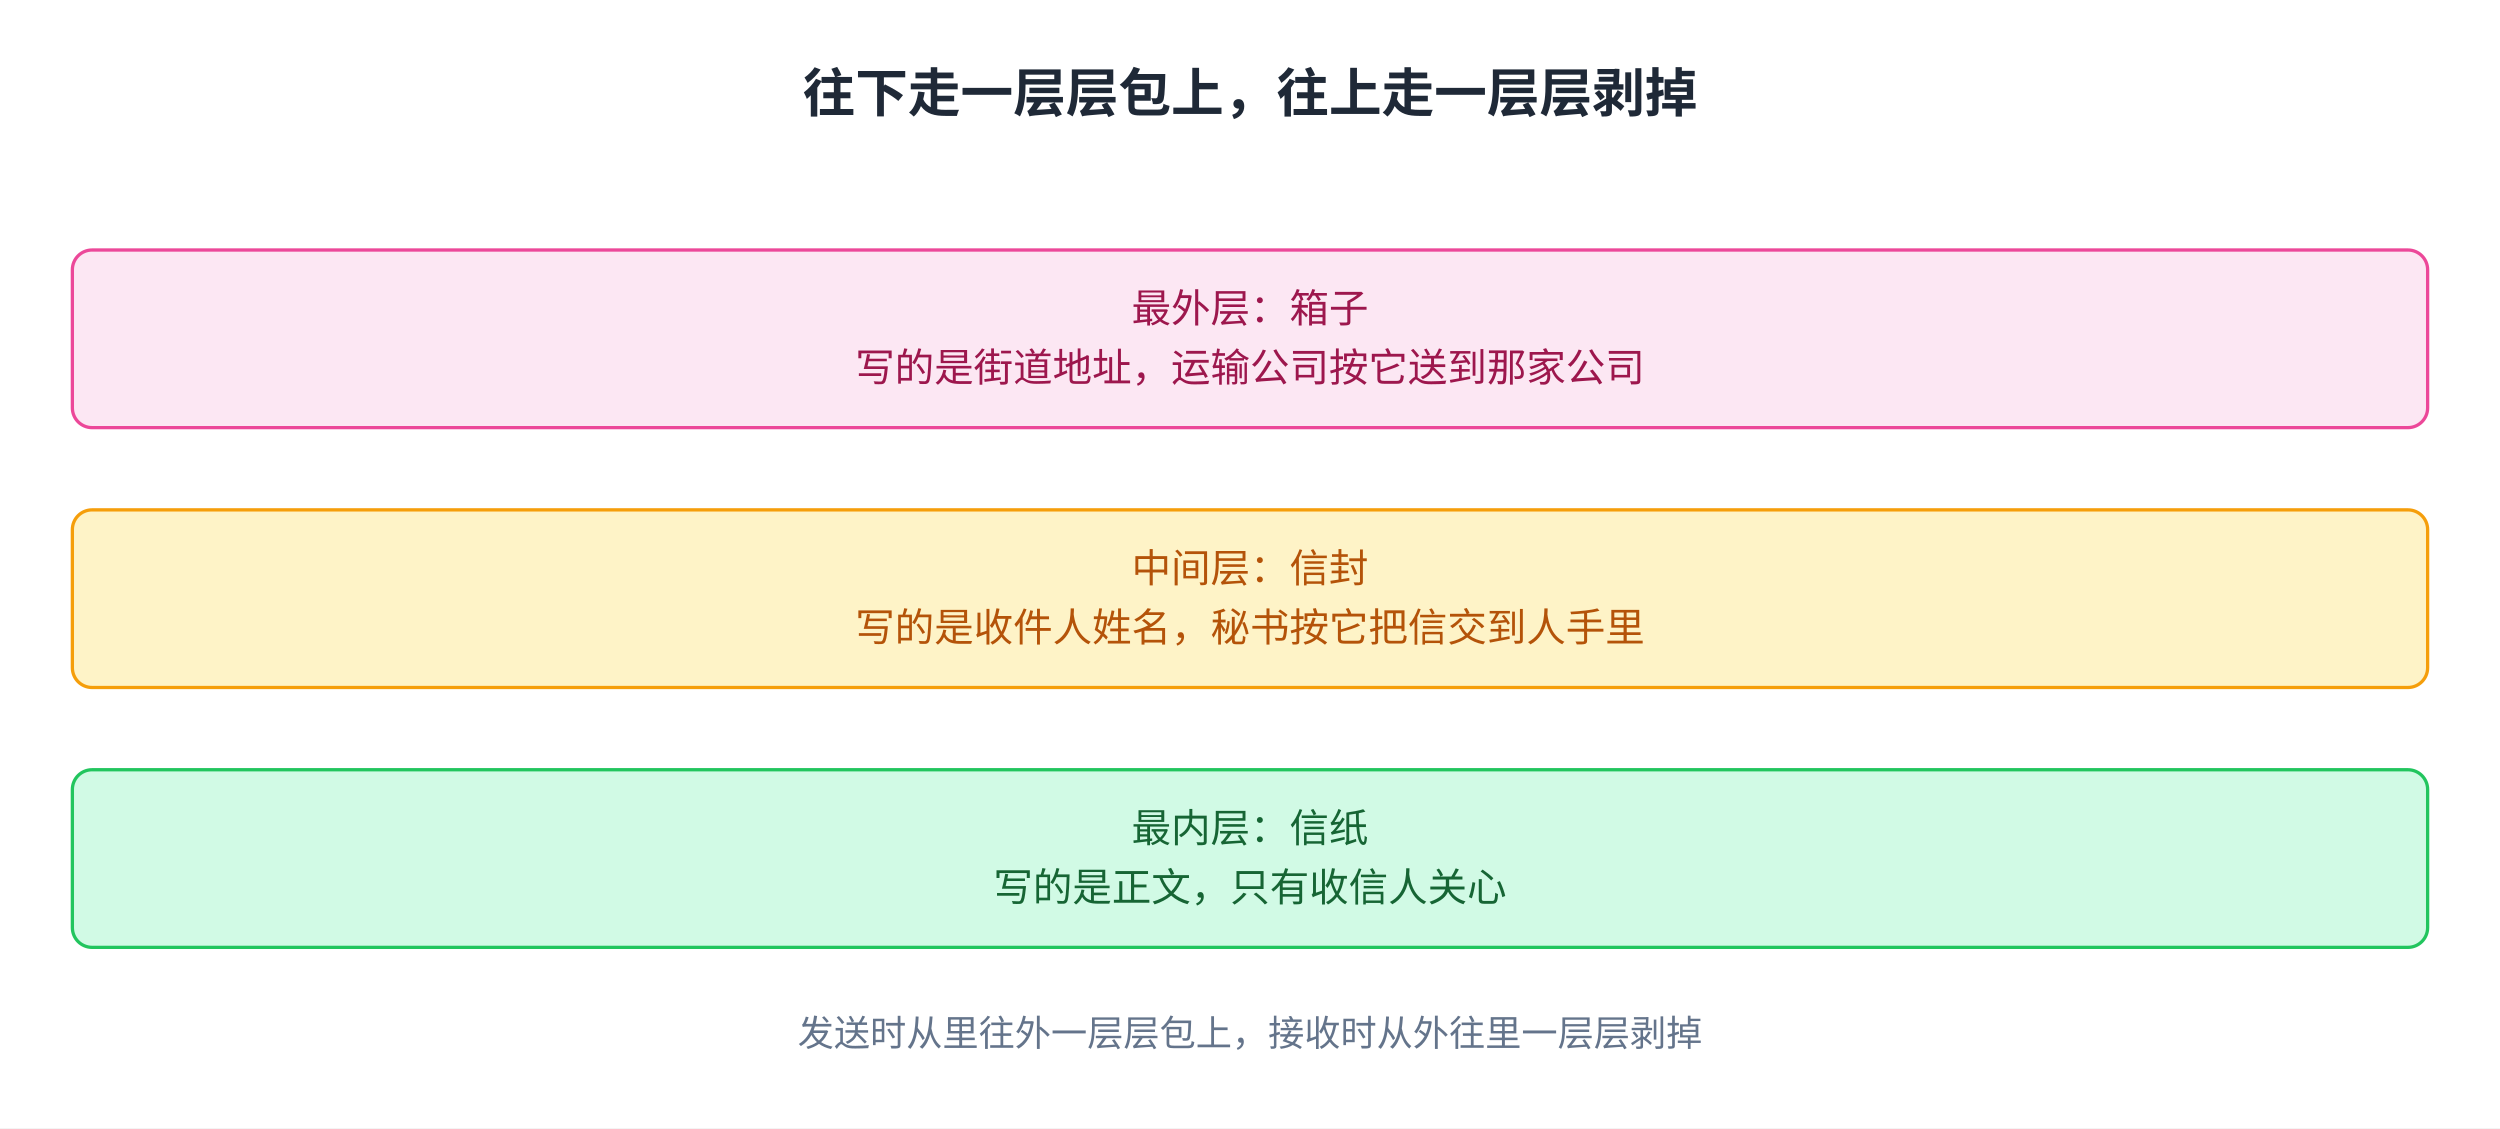
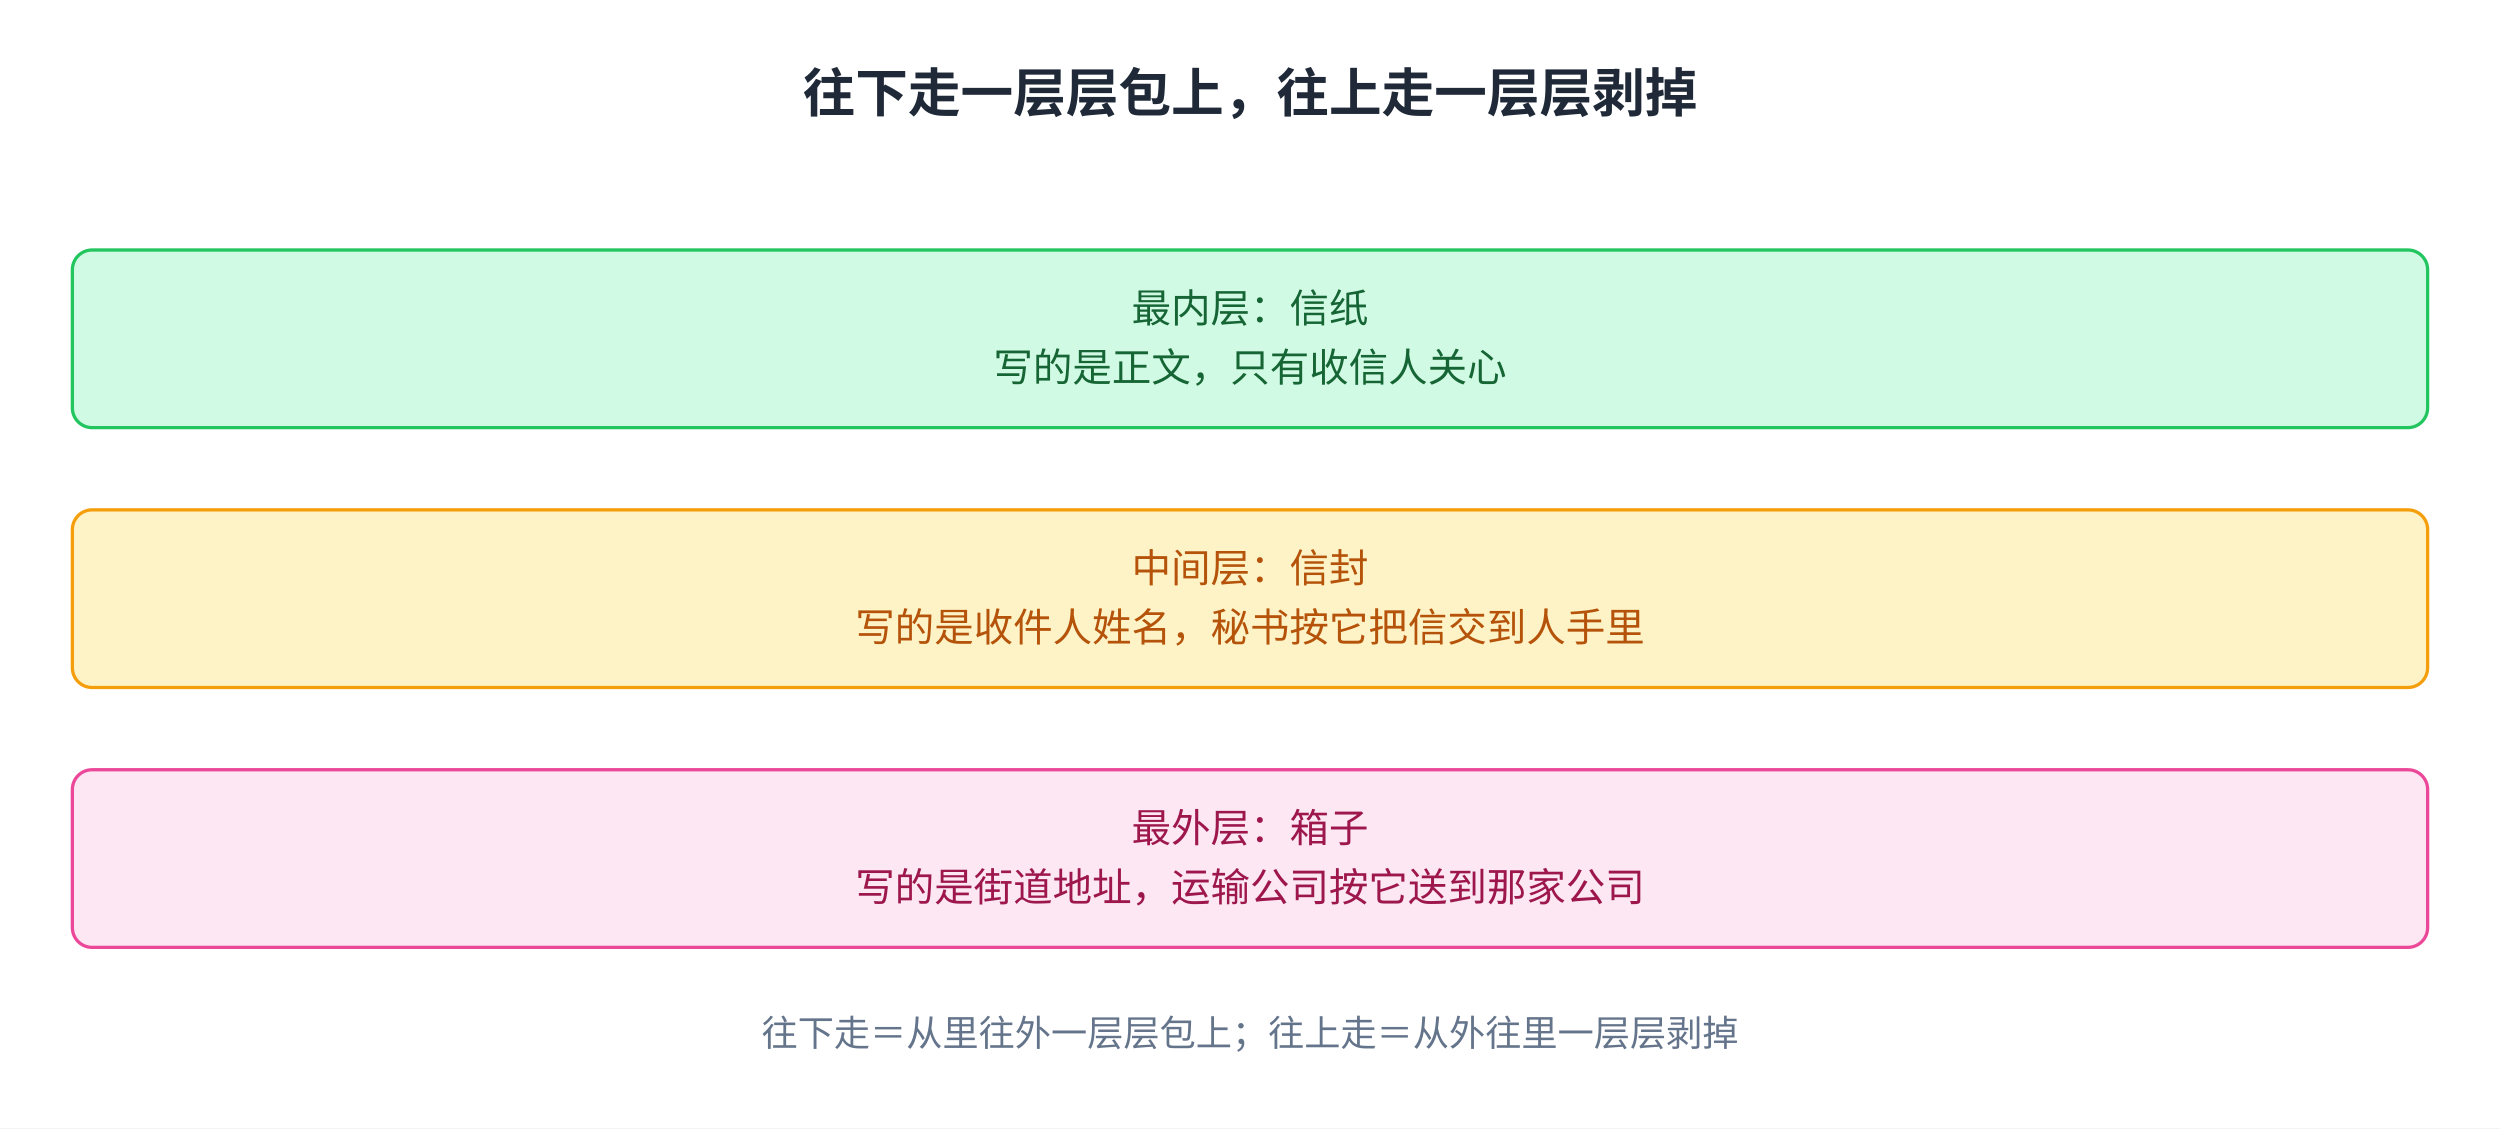
<svg xmlns="http://www.w3.org/2000/svg" viewBox="0 0 760 343" width="760" height="343" role="img" aria-labelledby="fig-headers-4-title fig-headers-4-desc">
  <defs>
    <style>
      text { font-family: 'PingFang SC', 'Microsoft YaHei', 'Noto Sans CJK SC', system-ui, sans-serif; }
    </style>
  </defs>
  <rect x="0" y="0" width="760" height="343" fill="#ffffff" />
  <text x="380" y="34" font-size="16" font-weight="600" fill="#1f2937" text-anchor="middle">往下走一层层包上，往上走一层层剥掉</text>
-   <rect x="22" y="76" width="716" height="54" rx="6" fill="#fce7f3" stroke="#ec4899" />
-   <text x="380" y="98" font-size="12" fill="#9d174d" text-anchor="middle">最外层：箱子</text>
-   <text x="380" y="116" font-size="12" fill="#9d174d" text-anchor="middle">写的是街道地址，运输公司按它送到那家公司</text>
+   <rect x="22" y="76" width="716" height="54" rx="6" fill="#d1fae5" stroke="#22c55e" />
+   <text x="380" y="98" font-size="12" fill="#166534" text-anchor="middle">最内层：信纸</text>
+   <text x="380" y="116" font-size="12" fill="#166534" text-anchor="middle">写的是正文，只有收信人关心</text>
  <rect x="22" y="155" width="716" height="54" rx="6" fill="#fef3c7" stroke="#f59e0b" />
  <text x="380" y="177" font-size="12" fill="#b45309" text-anchor="middle">中间层：信封</text>
  <text x="380" y="195" font-size="12" fill="#b45309" text-anchor="middle">写的是收件人姓名，秘书按它把信交到人手里</text>
-   <rect x="22" y="234" width="716" height="54" rx="6" fill="#d1fae5" stroke="#22c55e" />
-   <text x="380" y="256" font-size="12" fill="#166534" text-anchor="middle">最内层：信纸</text>
-   <text x="380" y="274" font-size="12" fill="#166534" text-anchor="middle">写的是正文，只有收信人关心</text>
-   <text x="380" y="318" font-size="11" fill="#64748b" text-anchor="middle">发送时从里往外一层层包上，接收时从外往里一层层剥掉</text>
+   <rect x="22" y="234" width="716" height="54" rx="6" fill="#fce7f3" stroke="#ec4899" />
+   <text x="380" y="256" font-size="12" fill="#9d174d" text-anchor="middle">最外层：箱子</text>
+   <text x="380" y="274" font-size="12" fill="#9d174d" text-anchor="middle">写的是街道地址，运输公司按它送到那家公司</text>
+   <text x="380" y="318" font-size="11" fill="#64748b" text-anchor="middle">往下走＝从里往外一层层包上；往上走＝从外往里一层层剥掉</text>
</svg>
